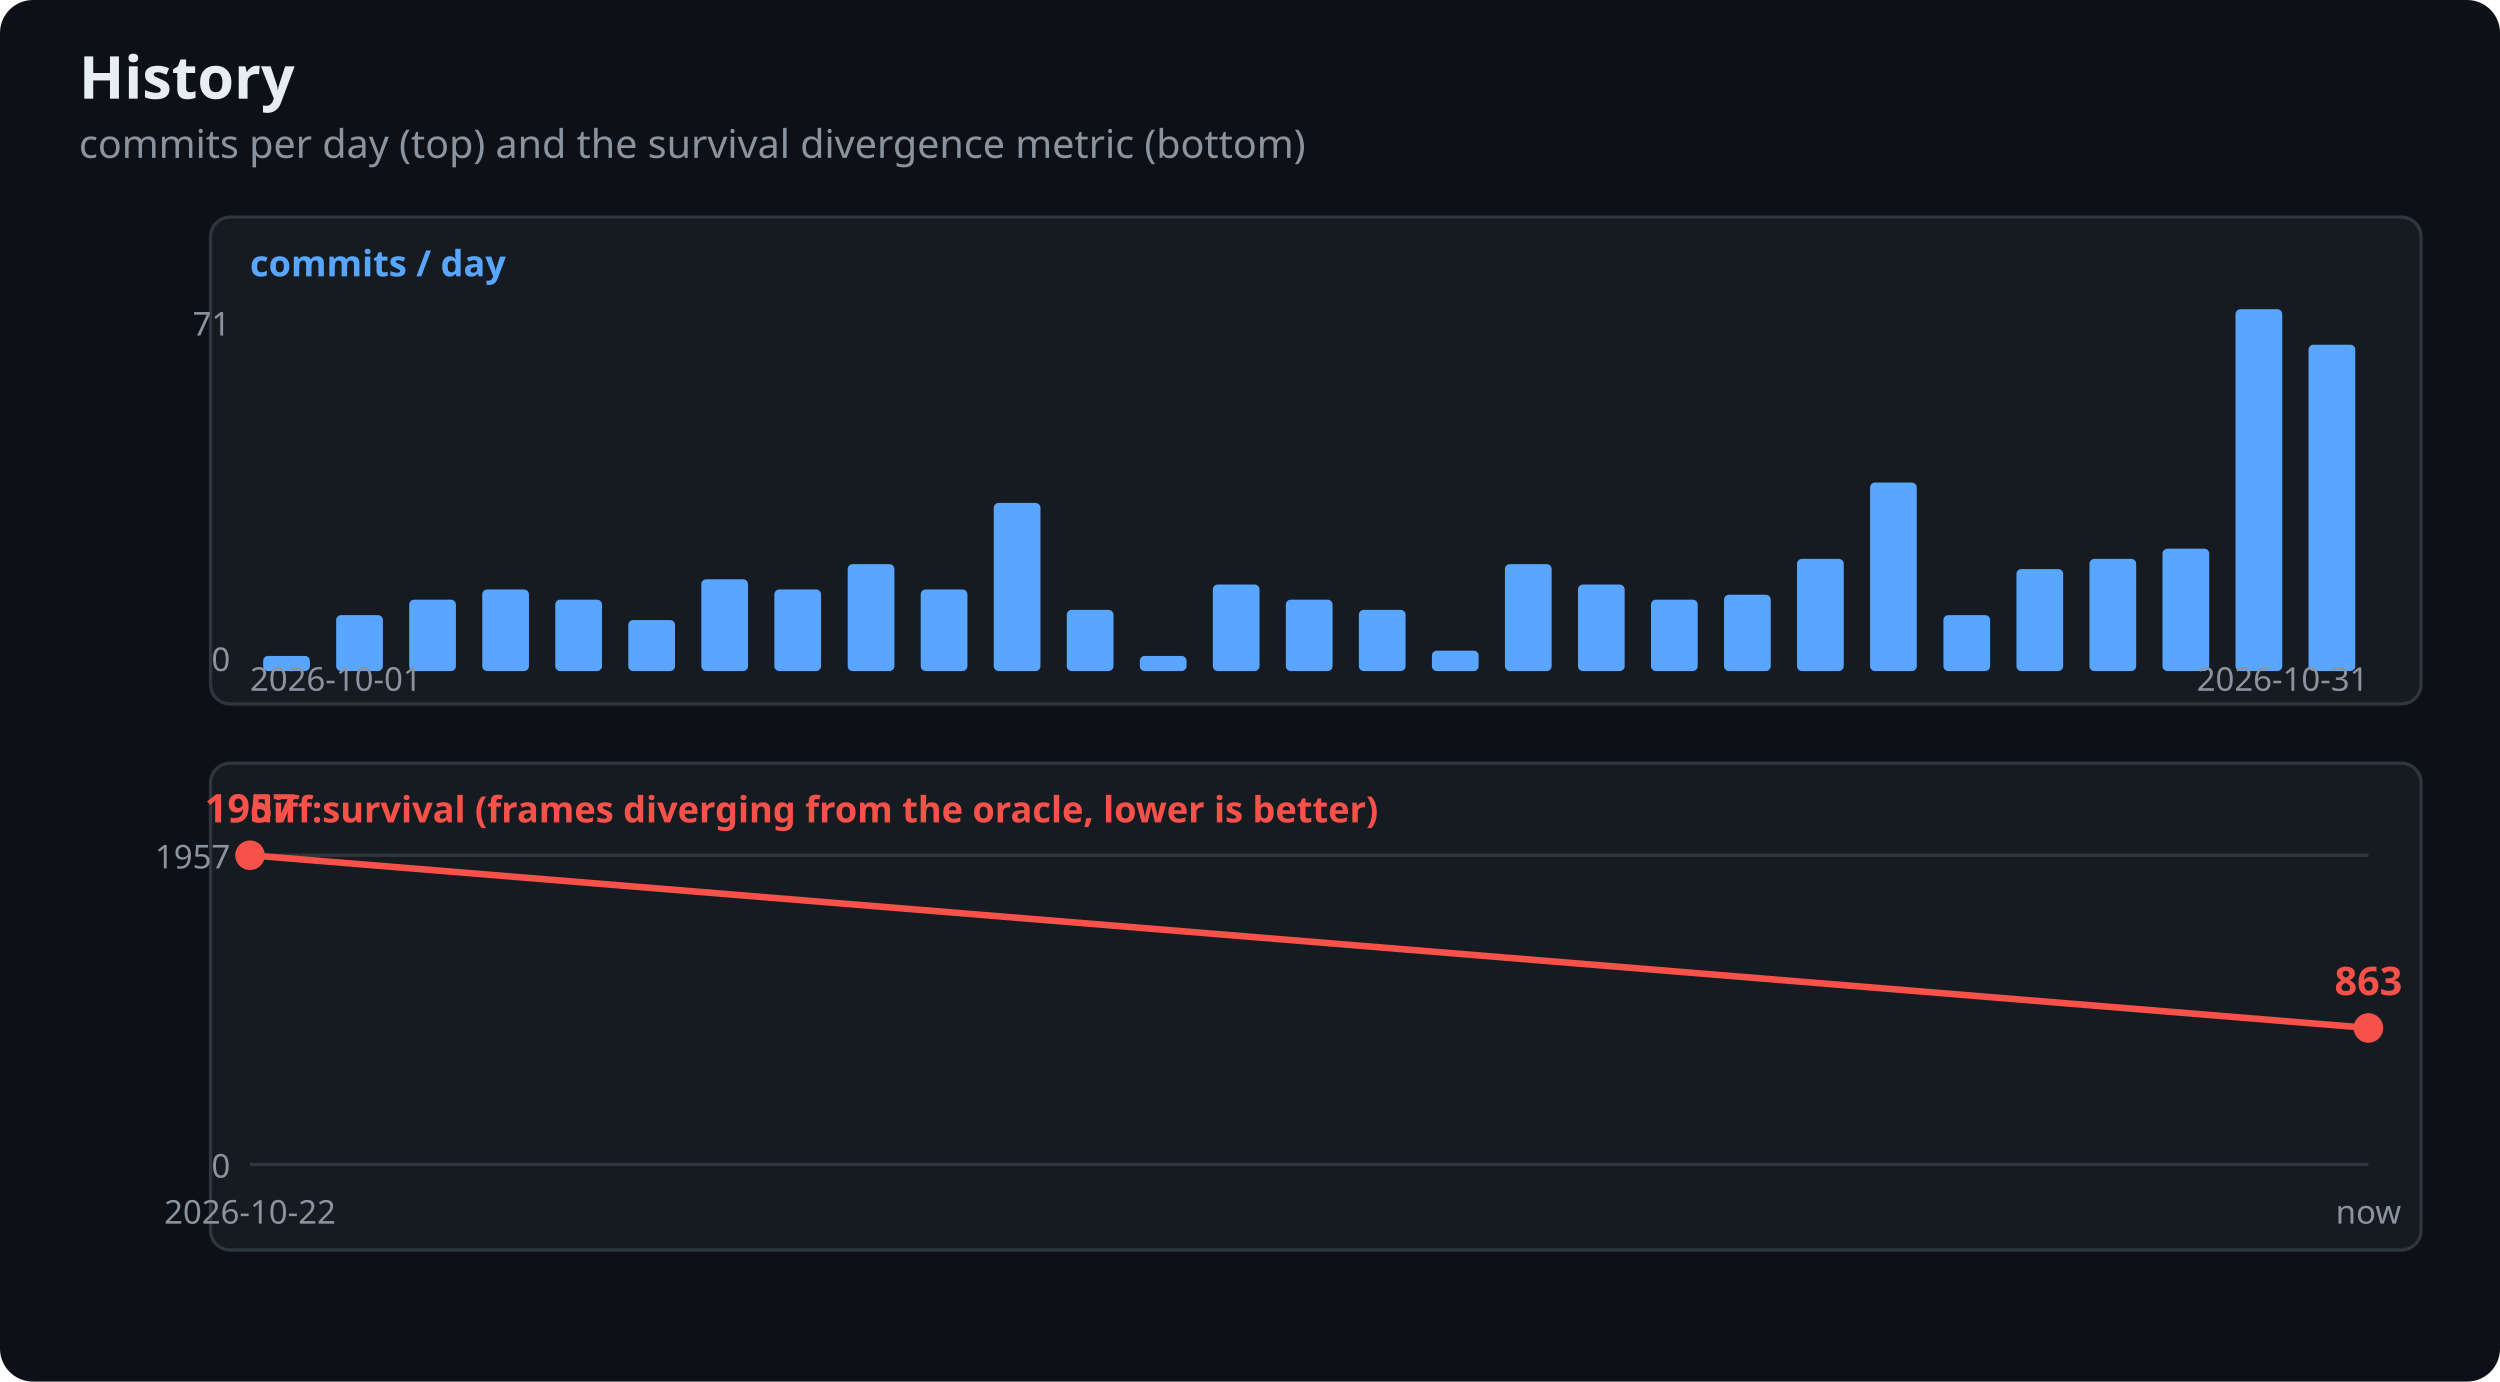
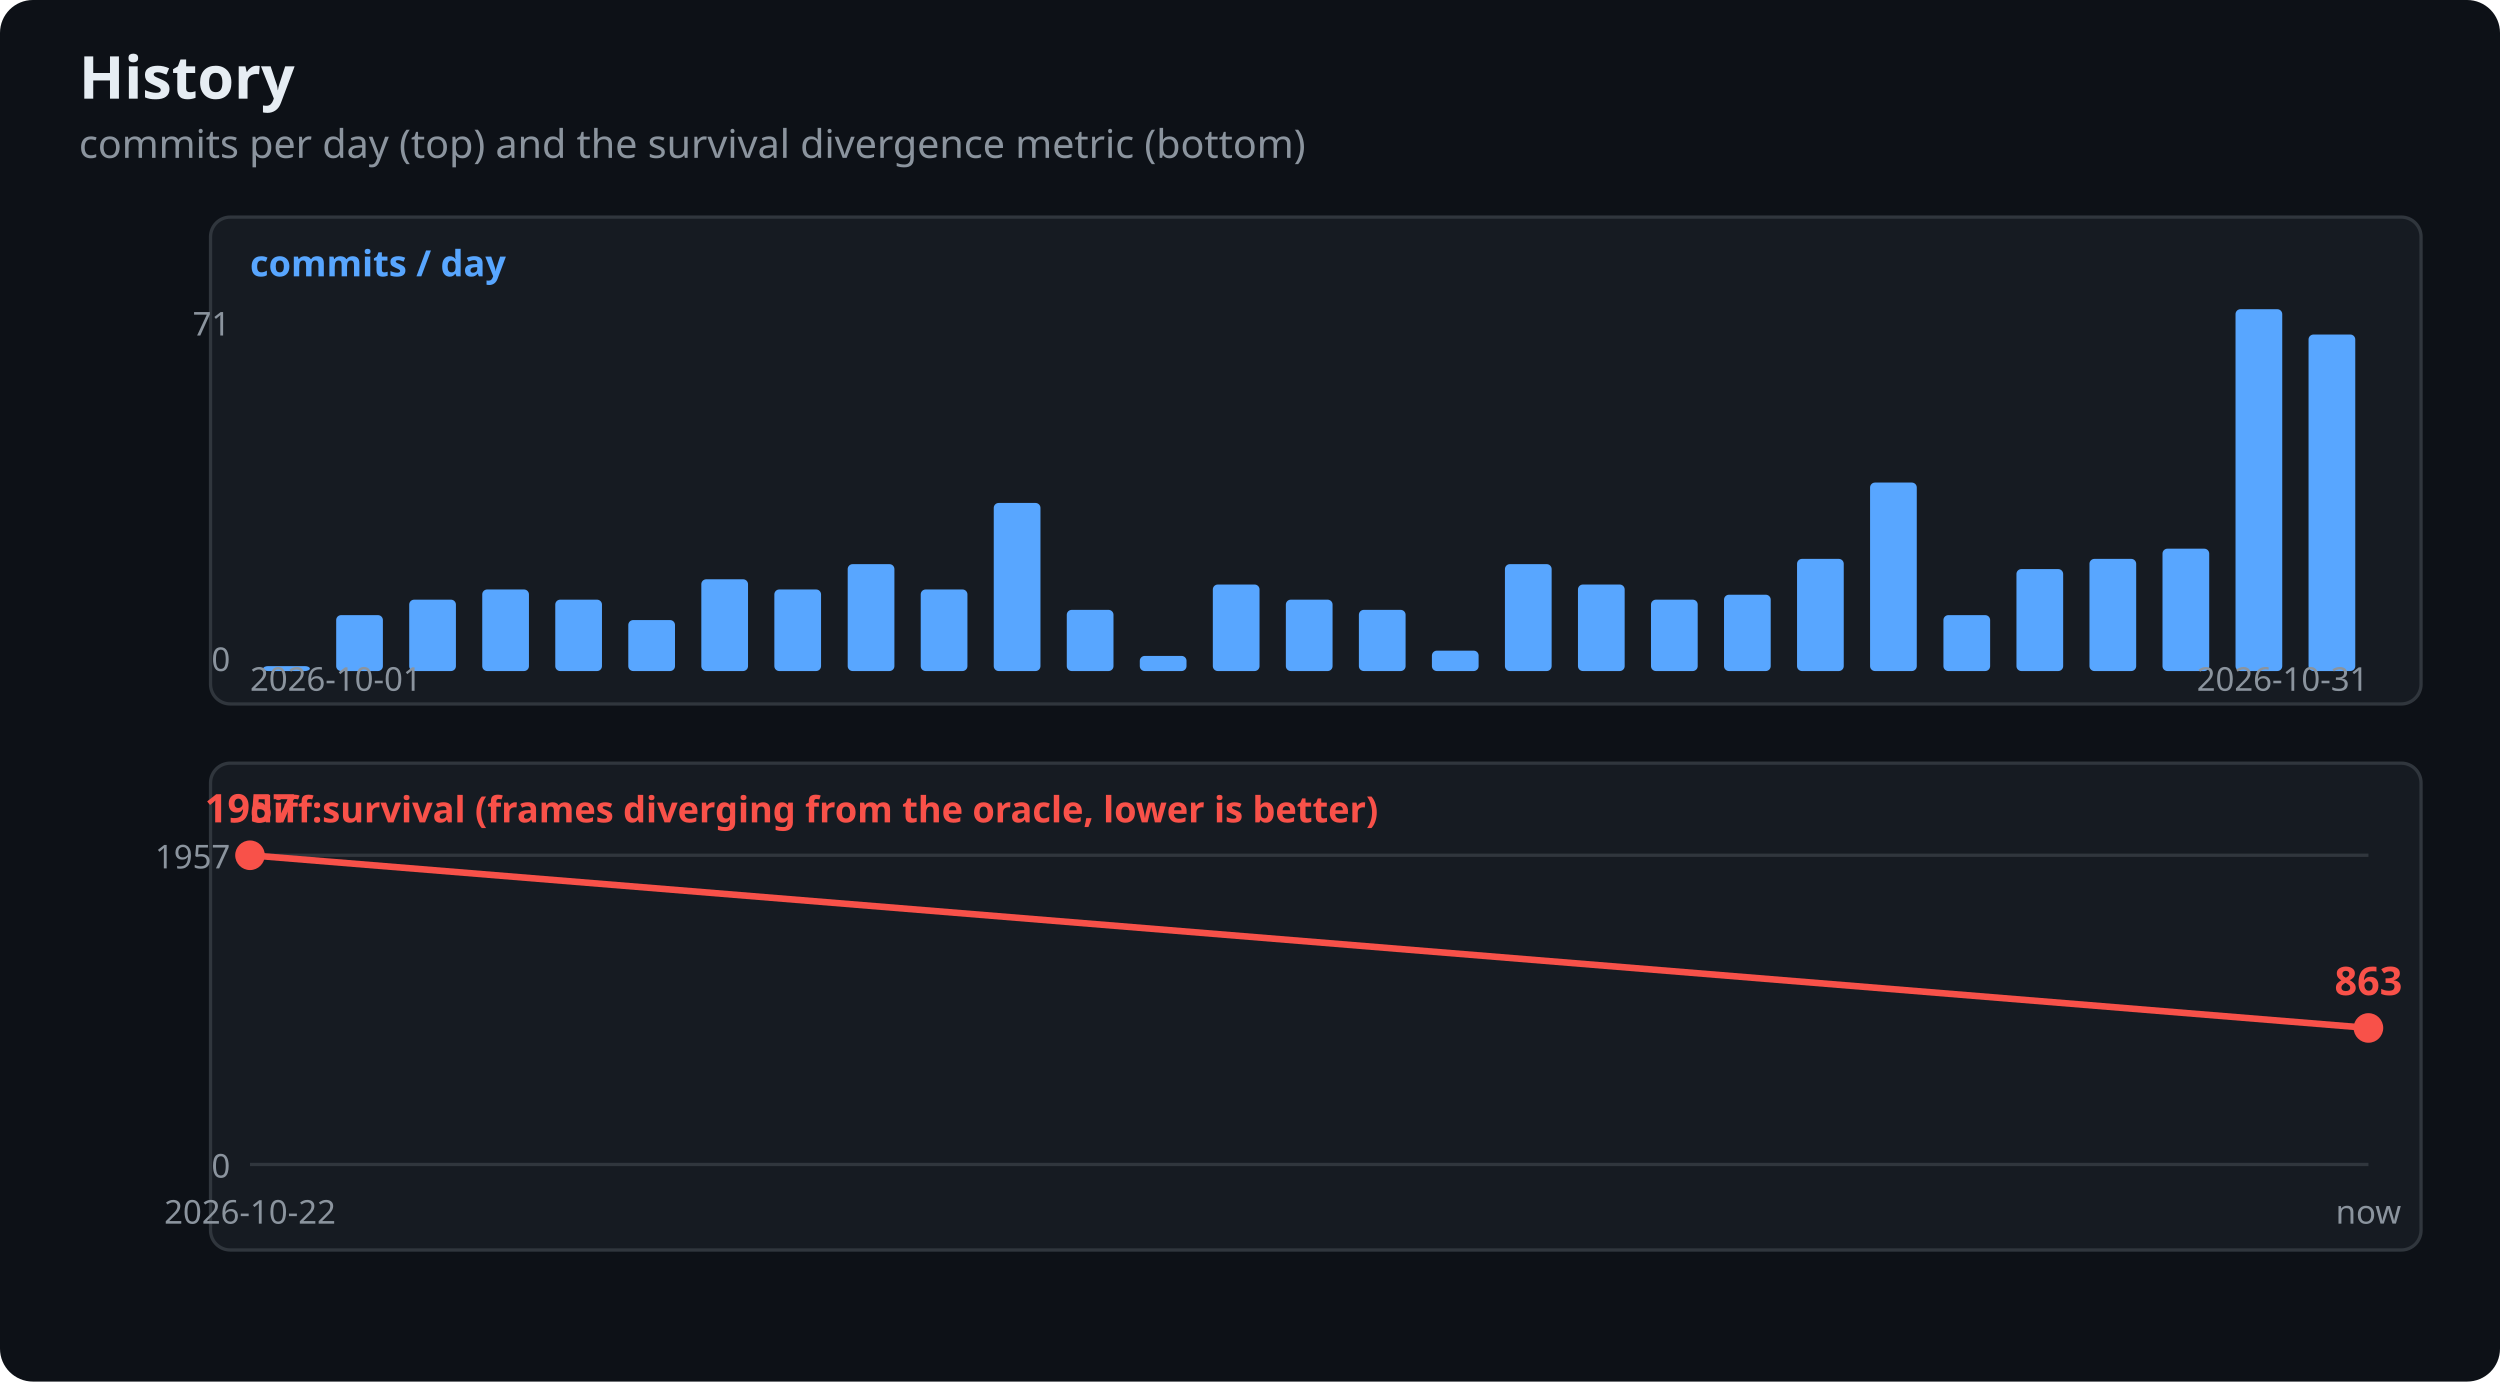
<svg xmlns="http://www.w3.org/2000/svg" width="760" height="420" viewBox="0 0 760 420" font-family="Segoe UI,Ubuntu,sans-serif">
  <rect width="760" height="420" rx="10" fill="#0d1117" />
  <text x="24" y="30" fill="#e6edf3" font-size="18" font-weight="600">History</text>
  <text x="24" y="48" fill="#8b949e" font-size="12">commits per day (top) and the survival divergence metric (bottom)</text>
  <rect x="64" y="66" width="672" height="148" fill="#161b22" stroke="#30363d" rx="6" />
  <text x="76" y="84" fill="#58a6ff" font-size="11" font-weight="600">commits / day</text>
-   <rect x="80.0" y="199.4" width="14.2" height="4.6" fill="#58a6ff" rx="1.5" />
+   <rect x="80.0" y="202.5" width="14.2" height="1.5" fill="#58a6ff" rx="1.5" />
  <rect x="102.2" y="187.0" width="14.2" height="17.0" fill="#58a6ff" rx="1.5" />
  <rect x="124.4" y="182.3" width="14.2" height="21.7" fill="#58a6ff" rx="1.5" />
  <rect x="146.6" y="179.2" width="14.2" height="24.8" fill="#58a6ff" rx="1.5" />
  <rect x="168.8" y="182.3" width="14.2" height="21.7" fill="#58a6ff" rx="1.5" />
  <rect x="191.0" y="188.5" width="14.2" height="15.5" fill="#58a6ff" rx="1.5" />
  <rect x="213.2" y="176.1" width="14.2" height="27.9" fill="#58a6ff" rx="1.5" />
  <rect x="235.4" y="179.2" width="14.2" height="24.8" fill="#58a6ff" rx="1.5" />
  <rect x="257.7" y="171.5" width="14.2" height="32.5" fill="#58a6ff" rx="1.5" />
  <rect x="279.9" y="179.2" width="14.2" height="24.8" fill="#58a6ff" rx="1.5" />
  <rect x="302.1" y="152.9" width="14.2" height="51.1" fill="#58a6ff" rx="1.5" />
  <rect x="324.3" y="185.4" width="14.2" height="18.6" fill="#58a6ff" rx="1.5" />
  <rect x="346.5" y="199.4" width="14.2" height="4.6" fill="#58a6ff" rx="1.5" />
  <rect x="368.7" y="177.7" width="14.2" height="26.3" fill="#58a6ff" rx="1.5" />
  <rect x="390.9" y="182.3" width="14.2" height="21.7" fill="#58a6ff" rx="1.5" />
  <rect x="413.1" y="185.4" width="14.2" height="18.6" fill="#58a6ff" rx="1.5" />
  <rect x="435.3" y="197.8" width="14.2" height="6.2" fill="#58a6ff" rx="1.5" />
  <rect x="457.5" y="171.5" width="14.2" height="32.5" fill="#58a6ff" rx="1.5" />
  <rect x="479.7" y="177.7" width="14.2" height="26.3" fill="#58a6ff" rx="1.5" />
  <rect x="501.9" y="182.3" width="14.2" height="21.7" fill="#58a6ff" rx="1.5" />
  <rect x="524.1" y="180.8" width="14.2" height="23.2" fill="#58a6ff" rx="1.5" />
  <rect x="546.3" y="169.9" width="14.2" height="34.1" fill="#58a6ff" rx="1.5" />
  <rect x="568.5" y="146.7" width="14.2" height="57.3" fill="#58a6ff" rx="1.5" />
  <rect x="590.8" y="187.0" width="14.2" height="17.0" fill="#58a6ff" rx="1.5" />
  <rect x="613.0" y="173.0" width="14.2" height="31.0" fill="#58a6ff" rx="1.5" />
  <rect x="635.2" y="169.9" width="14.2" height="34.1" fill="#58a6ff" rx="1.5" />
  <rect x="657.4" y="166.8" width="14.2" height="37.2" fill="#58a6ff" rx="1.5" />
  <rect x="679.6" y="94.0" width="14.2" height="110.0" fill="#58a6ff" rx="1.5" />
-   <rect x="701.8" y="104.8" width="14.2" height="99.2" fill="#58a6ff" rx="1.5" />
+   <rect x="701.8" y="101.7" width="14.2" height="102.3" fill="#58a6ff" rx="1.5" />
  <text x="70" y="102" fill="#8b949e" font-size="10" text-anchor="end">71</text>
  <text x="70" y="204" fill="#8b949e" font-size="10" text-anchor="end">0</text>
  <text x="76" y="210" fill="#8b949e" font-size="10">2026-10-01</text>
  <text x="720" y="210" fill="#8b949e" font-size="10" text-anchor="end">2026-10-31</text>
  <rect x="64" y="232" width="672" height="148" fill="#161b22" stroke="#30363d" rx="6" />
  <text x="76" y="250" fill="#f85149" font-size="11" font-weight="600">diff:survival (frames diverging from the oracle, lower is better)</text>
  <line x1="76" y1="354.0" x2="720" y2="354.0" stroke="#30363d" stroke-width="1" />
  <text x="70" y="358.0" fill="#8b949e" font-size="10" text-anchor="end">0</text>
  <line x1="76" y1="260.0" x2="720" y2="260.0" stroke="#30363d" stroke-width="1" />
  <text x="70" y="264.0" fill="#8b949e" font-size="10" text-anchor="end">1957</text>
  <circle cx="76.0" cy="260.0" r="4.5" fill="#f85149" />
  <text x="76.0" y="250.0" fill="#f85149" font-size="12" font-weight="600" text-anchor="middle">1957</text>
  <text x="76.0" y="372" fill="#8b949e" font-size="10" text-anchor="middle">2026-10-22</text>
  <circle cx="720.0" cy="312.5" r="4.5" fill="#f85149" />
  <text x="720.0" y="302.5" fill="#f85149" font-size="12" font-weight="600" text-anchor="middle">863</text>
  <text x="720.0" y="372" fill="#8b949e" font-size="10" text-anchor="middle">now</text>
  <polyline points="76.0,260.0 720.0,312.5" fill="none" stroke="#f85149" stroke-width="2" />
</svg>
